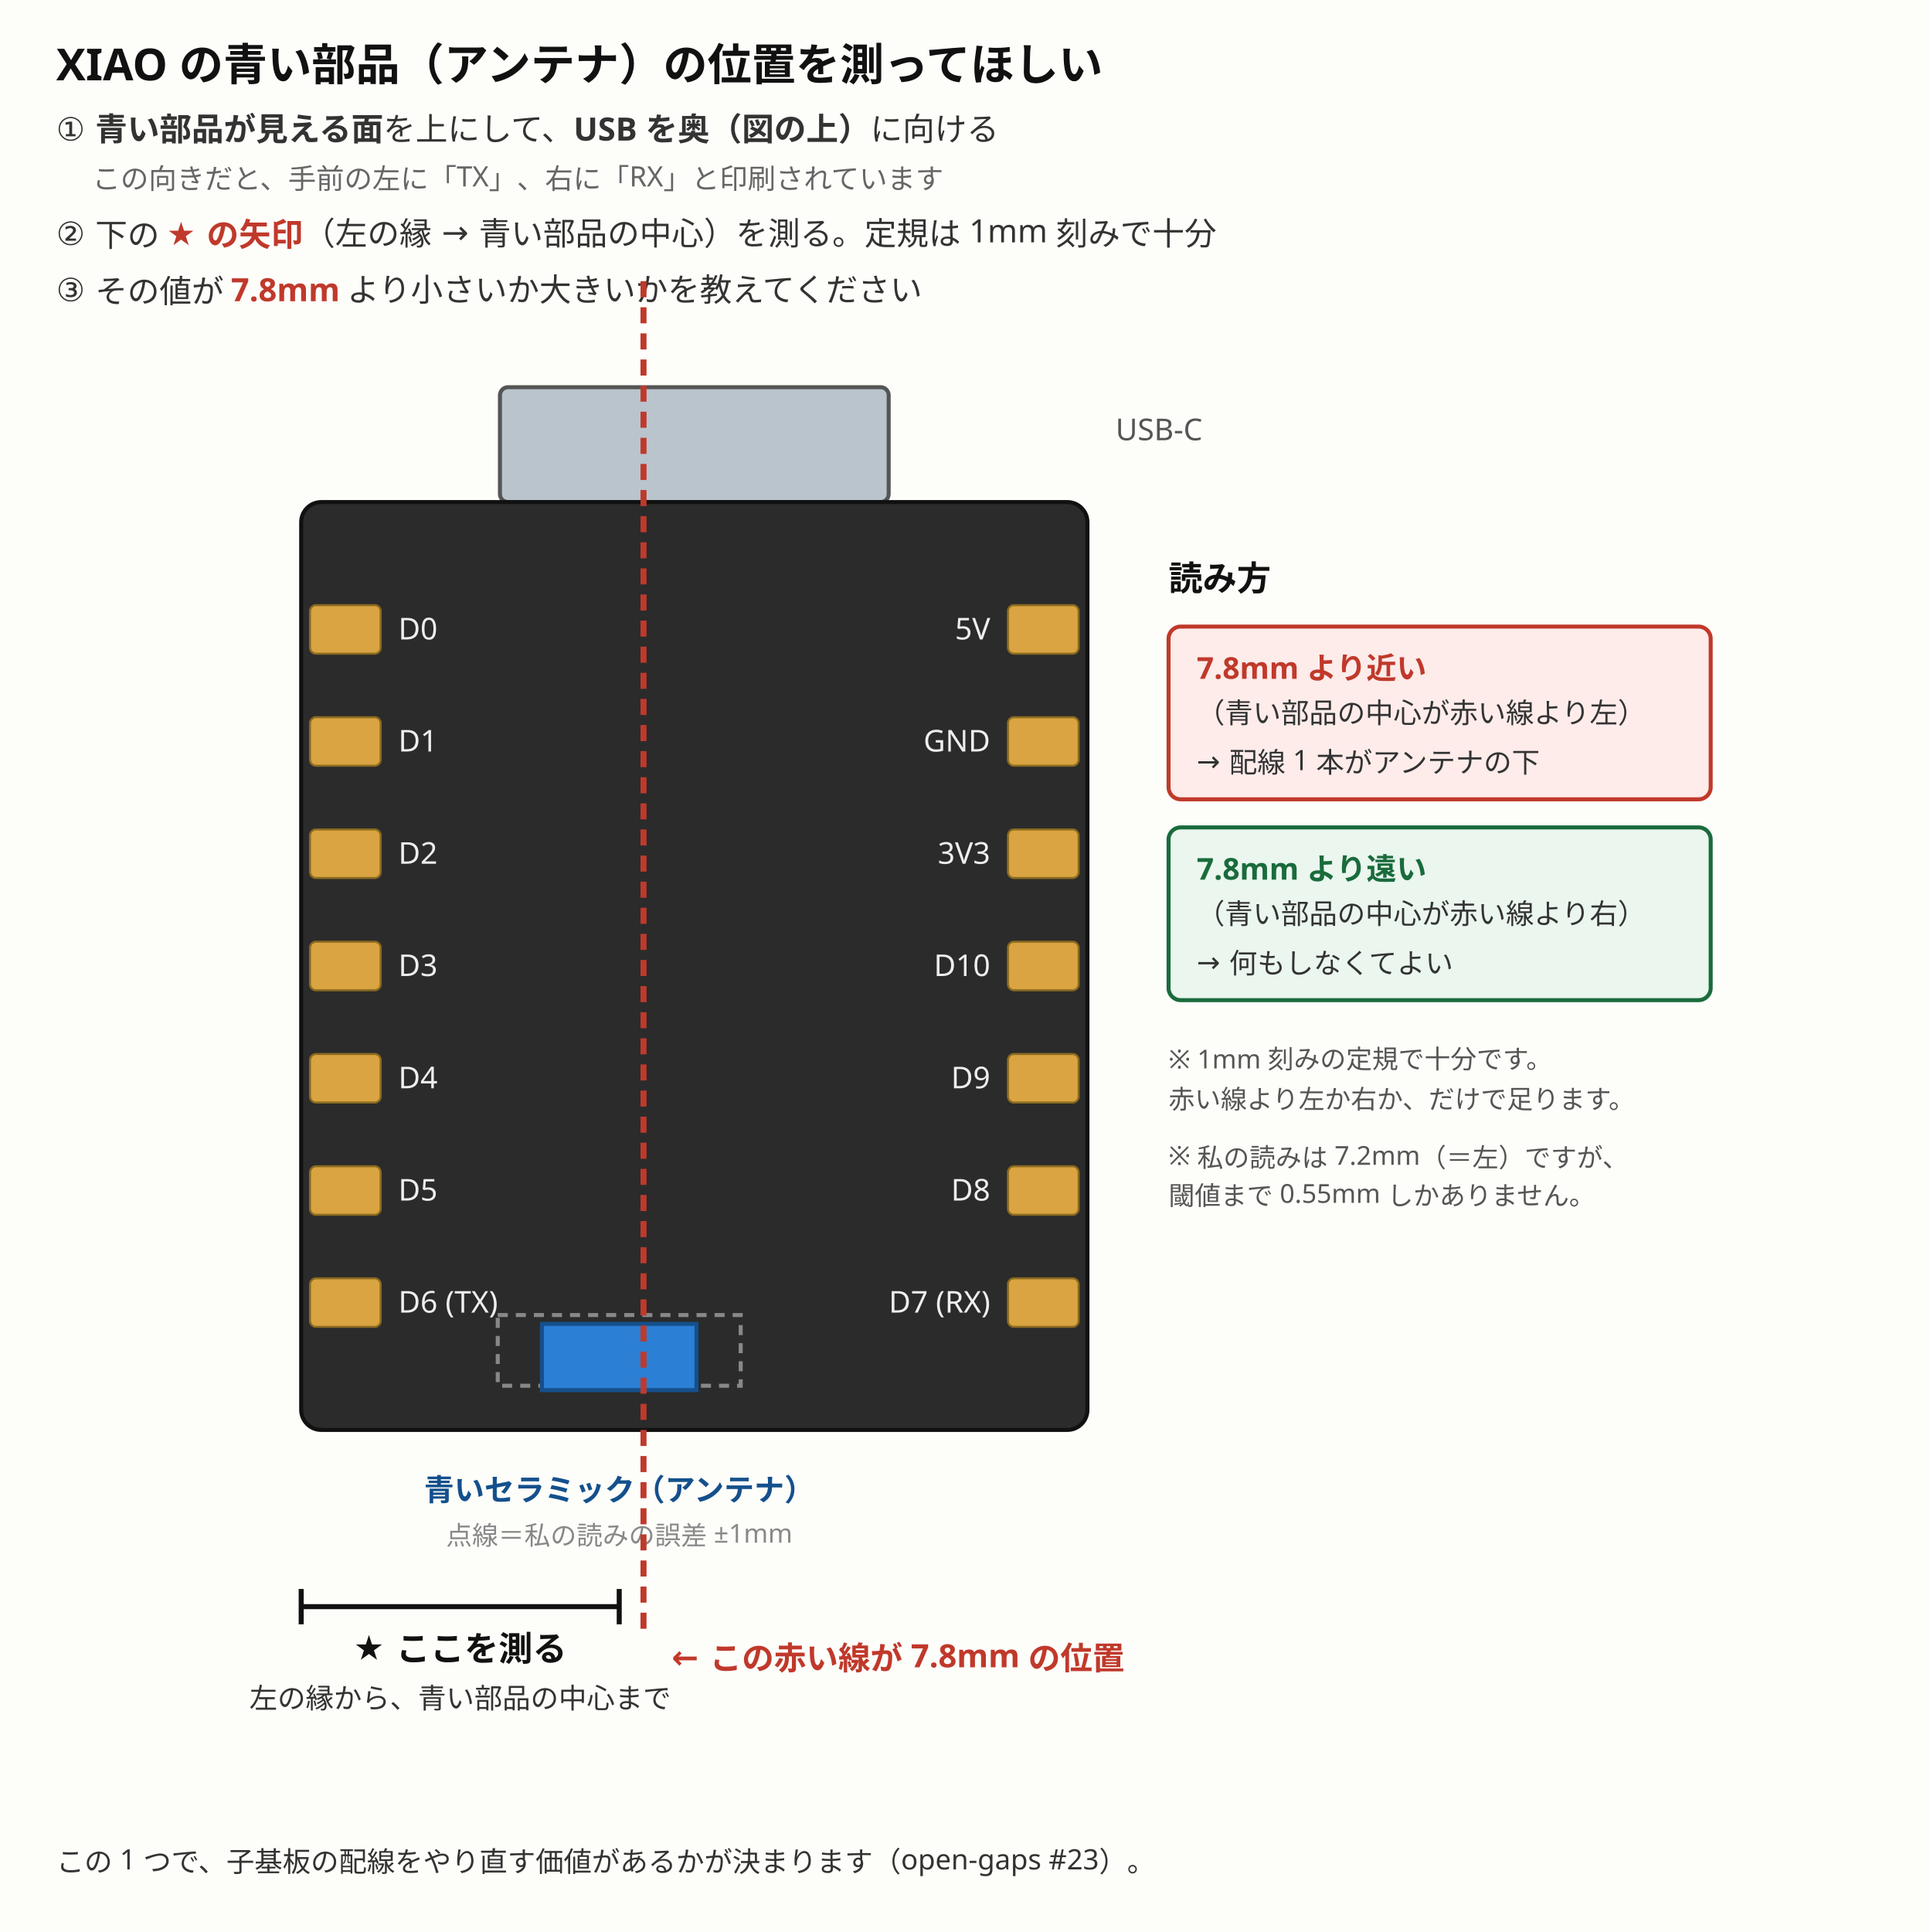
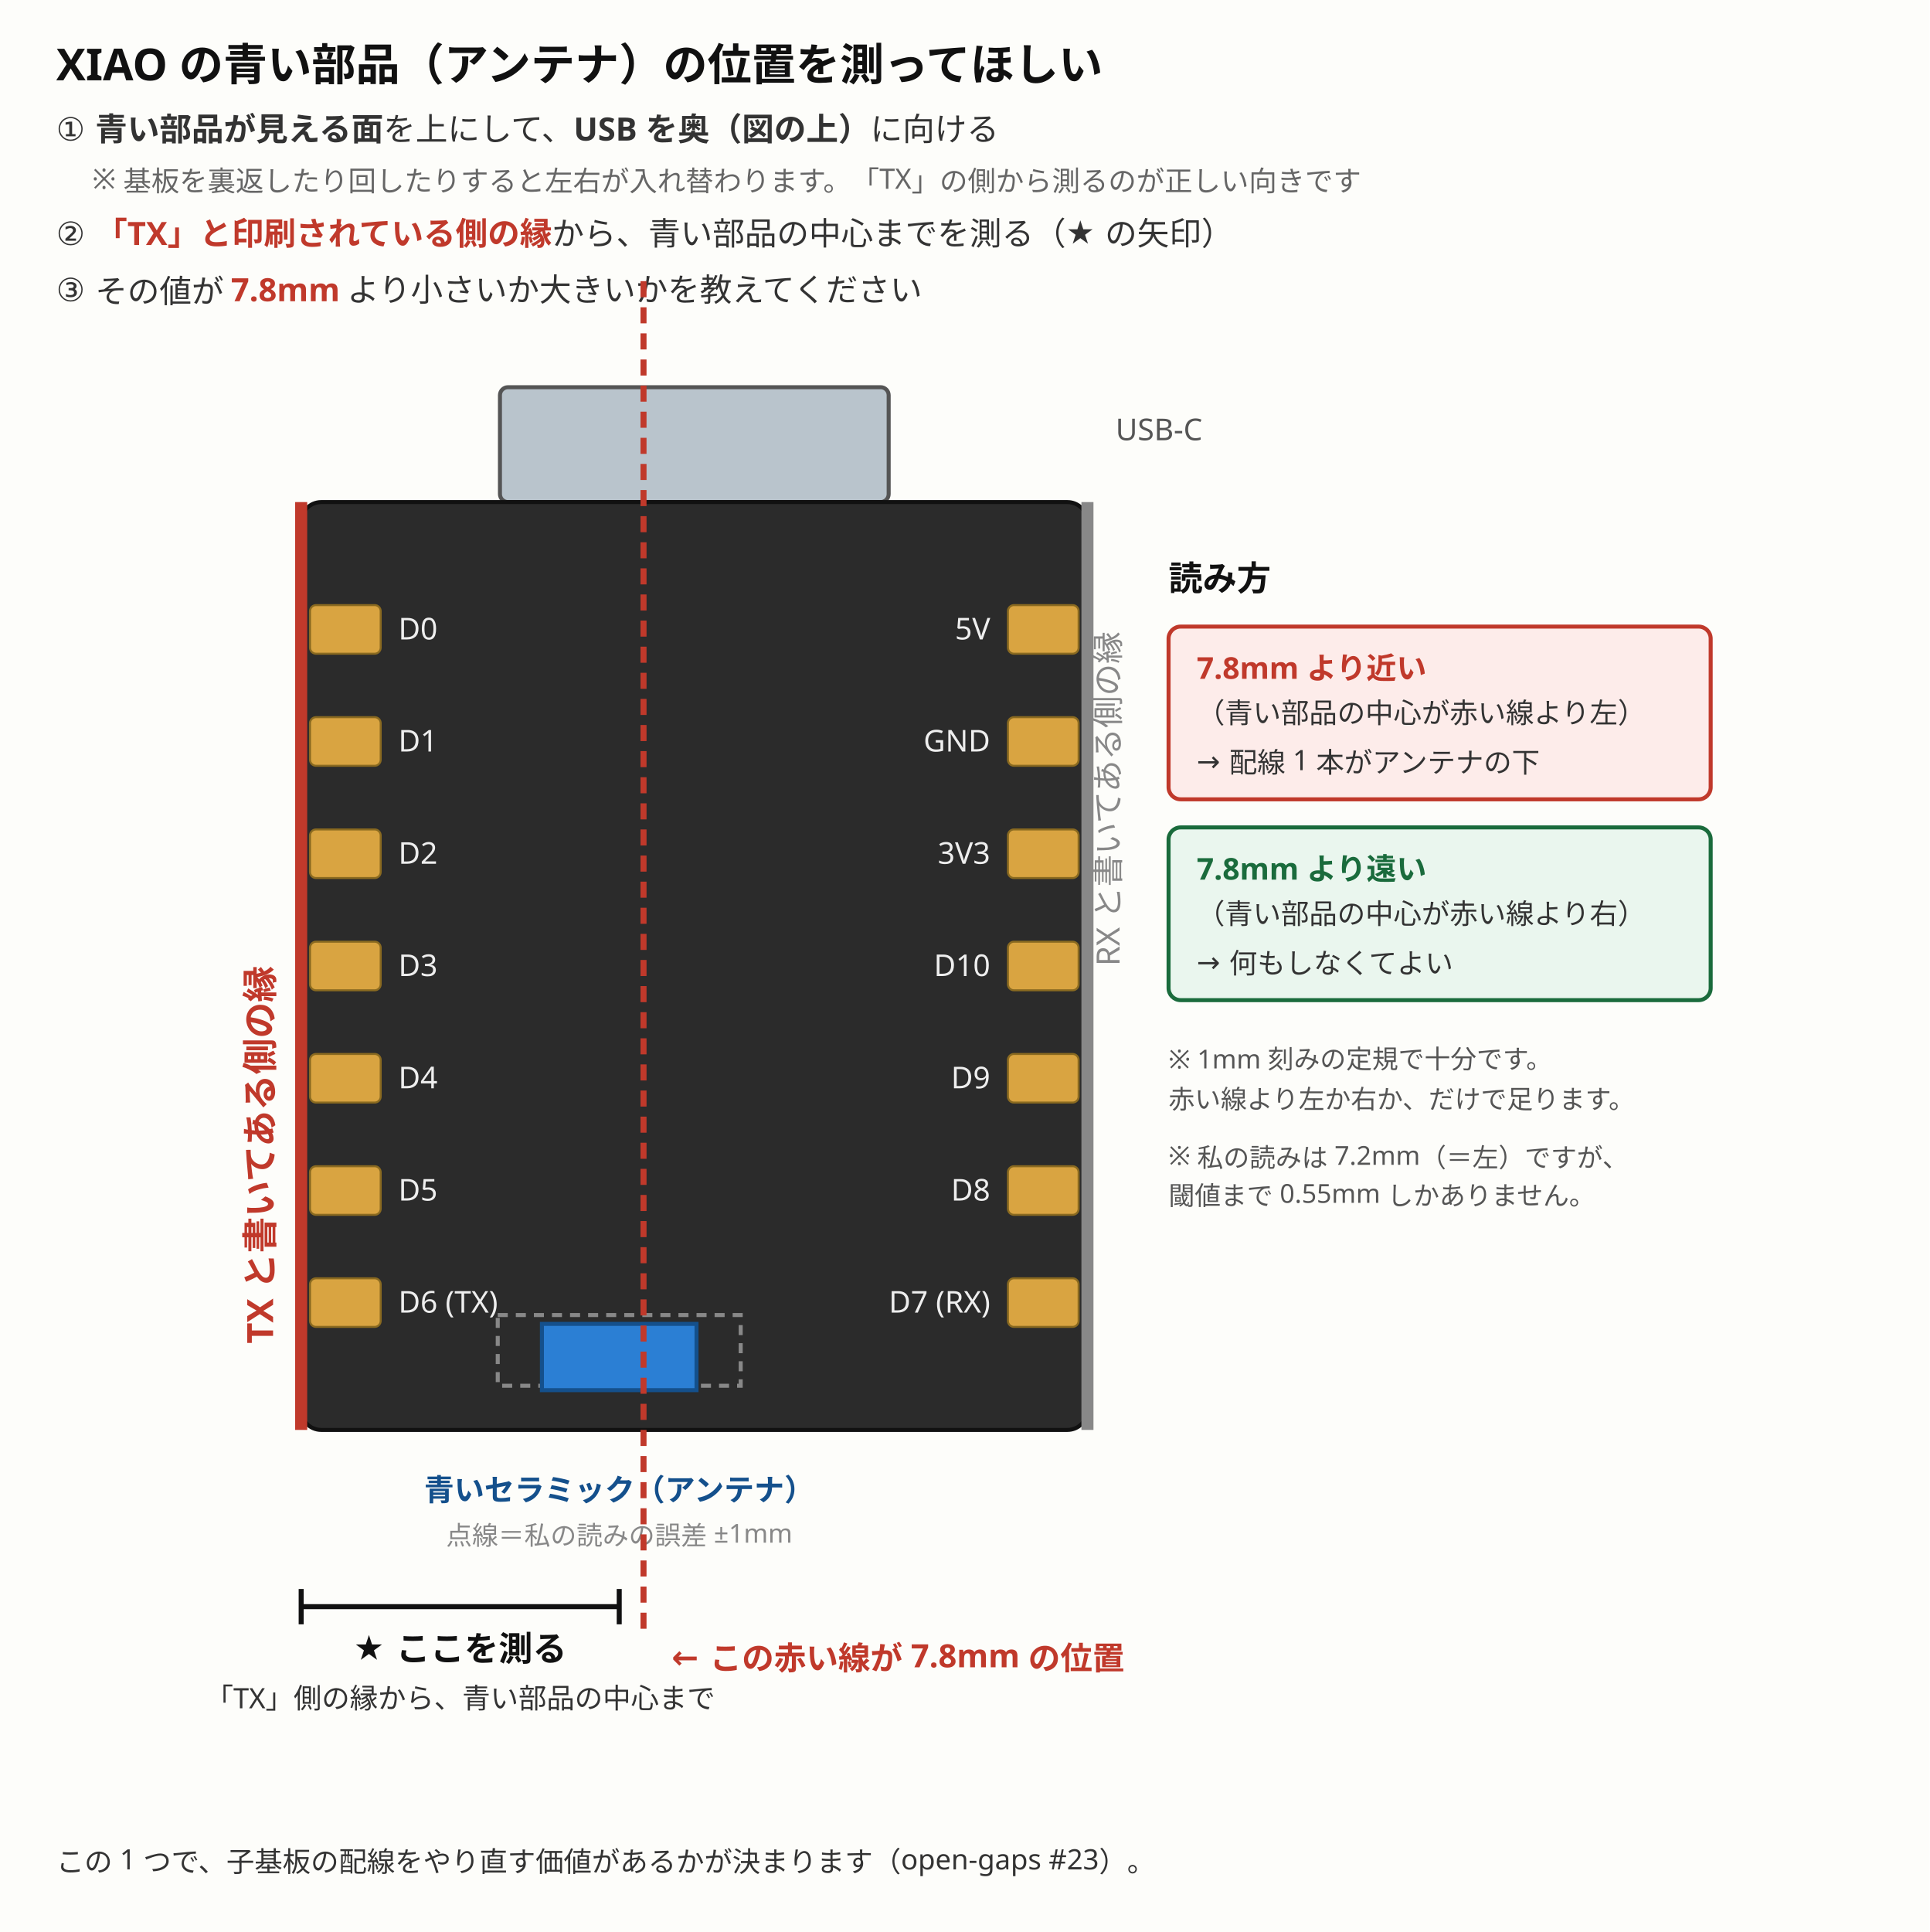
<svg xmlns="http://www.w3.org/2000/svg" viewBox="0 0 961 962" width="961" height="962" font-family="'Hiragino Sans','Yu Gothic',sans-serif">
  <rect width="961" height="962" fill="#fdfdfa" />
  <text x="28" y="40" font-size="22" font-weight="bold" fill="#111">XIAO の青い部品（アンテナ）の位置を測ってほしい</text>
  <text x="28" y="70" font-size="16" fill="#333">① <tspan font-weight="bold">青い部品が見える面</tspan>を上にして、<tspan font-weight="bold">USB を奥（図の上）</tspan>に向ける</text>
-   <text x="46" y="94" font-size="14" fill="#666">この向きだと、手前の左に「TX」、右に「RX」と印刷されています</text>
-   <text x="28" y="122" font-size="16" fill="#333">② 下の <tspan font-weight="bold" fill="#c0392b">★ の矢印</tspan>（左の縁 → 青い部品の中心）を測る。定規は 1mm 刻みで十分</text>
+   <text x="46" y="94" font-size="14" fill="#666">※ 基板を裏返したり回したりすると左右が入れ替わります。「TX」の側から測るのが正しい向きです</text>
+   <text x="28" y="122" font-size="16" fill="#333">② <tspan font-weight="bold" fill="#c0392b">「TX」と印刷されている側の縁</tspan>から、青い部品の中心までを測る（★ の矢印）</text>
  <text x="28" y="150" font-size="16" fill="#333">③ その値が <tspan font-weight="bold" fill="#c0392b">7.8mm</tspan> より小さいか大きいかを教えてください</text>
  <rect x="249.0" y="192.8" width="193.6" height="57.2" rx="4" fill="#b9c4cc" stroke="#555" stroke-width="2" />
  <text x="555.6" y="219.2" font-size="15" fill="#555">USB-C</text>
  <rect x="150.0" y="250.0" width="391.6" height="462.0" rx="10" fill="#2b2b2b" stroke="#111" stroke-width="2" />
  <rect x="154.4" y="301.3" width="35.2" height="24.2" rx="3" fill="#d9a441" stroke="#8a6a20" />
  <text x="198.4" y="318.4" font-size="15" fill="#eee">D0</text>
  <rect x="502.0" y="301.3" width="35.2" height="24.2" rx="3" fill="#d9a441" stroke="#8a6a20" />
  <text x="493.2" y="318.4" font-size="15" fill="#eee" text-anchor="end">5V</text>
  <rect x="154.4" y="357.1" width="35.2" height="24.2" rx="3" fill="#d9a441" stroke="#8a6a20" />
  <text x="198.4" y="374.2" font-size="15" fill="#eee">D1</text>
  <rect x="502.0" y="357.1" width="35.2" height="24.2" rx="3" fill="#d9a441" stroke="#8a6a20" />
  <text x="493.2" y="374.2" font-size="15" fill="#eee" text-anchor="end">GND</text>
  <rect x="154.4" y="413.0" width="35.2" height="24.2" rx="3" fill="#d9a441" stroke="#8a6a20" />
  <text x="198.4" y="430.1" font-size="15" fill="#eee">D2</text>
  <rect x="502.0" y="413.0" width="35.2" height="24.2" rx="3" fill="#d9a441" stroke="#8a6a20" />
  <text x="493.2" y="430.1" font-size="15" fill="#eee" text-anchor="end">3V3</text>
  <rect x="154.4" y="468.9" width="35.2" height="24.2" rx="3" fill="#d9a441" stroke="#8a6a20" />
  <text x="198.4" y="486.0" font-size="15" fill="#eee">D3</text>
  <rect x="502.0" y="468.9" width="35.2" height="24.2" rx="3" fill="#d9a441" stroke="#8a6a20" />
  <text x="493.2" y="486.0" font-size="15" fill="#eee" text-anchor="end">D10</text>
  <rect x="154.4" y="524.8" width="35.2" height="24.2" rx="3" fill="#d9a441" stroke="#8a6a20" />
  <text x="198.4" y="541.9" font-size="15" fill="#eee">D4</text>
  <rect x="502.0" y="524.8" width="35.2" height="24.2" rx="3" fill="#d9a441" stroke="#8a6a20" />
  <text x="493.2" y="541.9" font-size="15" fill="#eee" text-anchor="end">D9</text>
  <rect x="154.4" y="580.7" width="35.2" height="24.2" rx="3" fill="#d9a441" stroke="#8a6a20" />
  <text x="198.4" y="597.8" font-size="15" fill="#eee">D5</text>
  <rect x="502.0" y="580.7" width="35.2" height="24.2" rx="3" fill="#d9a441" stroke="#8a6a20" />
  <text x="493.2" y="597.8" font-size="15" fill="#eee" text-anchor="end">D8</text>
  <rect x="154.4" y="636.5" width="35.2" height="24.2" rx="3" fill="#d9a441" stroke="#8a6a20" />
  <text x="198.4" y="653.6" font-size="15" fill="#eee">D6 (TX)</text>
  <rect x="502.0" y="636.5" width="35.2" height="24.2" rx="3" fill="#d9a441" stroke="#8a6a20" />
  <text x="493.2" y="653.6" font-size="15" fill="#eee" text-anchor="end">D7 (RX)</text>
+   <line x1="150.0" y1="250.0" x2="150.0" y2="712.0" stroke="#c0392b" stroke-width="6" />
+   <text x="136.0" y="481.0" font-size="18" font-weight="bold" fill="#c0392b" text-anchor="end" transform="rotate(-90 136.0 481.0)">TX と書いてある側の縁</text>
+   <line x1="541.6" y1="250.0" x2="541.6" y2="712.0" stroke="#888" stroke-width="6" />
+   <text x="557.6" y="481.0" font-size="16" fill="#888" transform="rotate(-90 557.6 481.0)">RX と書いてある側の縁</text>
  <rect x="247.9" y="654.8" width="121.0" height="35.2" fill="none" stroke="#888" stroke-width="2" stroke-dasharray="5 4" />
  <rect x="269.9" y="659.2" width="77.0" height="33.0" fill="#2b7fd4" stroke="#14508c" stroke-width="2" />
  <text x="308.4" y="747.2" font-size="15" font-weight="bold" fill="#14508c" text-anchor="middle">青いセラミック（アンテナ）</text>
  <text x="308.4" y="769.2" font-size="13" fill="#888" text-anchor="middle">点線＝私の読みの誤差 ±1mm</text>
  <line x1="320.5" y1="140.0" x2="320.5" y2="811.0" stroke="#c0392b" stroke-width="3" stroke-dasharray="8 5" />
  <text x="334.5" y="830.8" font-size="16" font-weight="bold" fill="#c0392b">← この赤い線が 7.8mm の位置</text>
  <line x1="150.0" y1="800.0" x2="308.4" y2="800.0" stroke="#111" stroke-width="2.5" />
  <line x1="150.0" y1="791.2" x2="150.0" y2="808.8" stroke="#111" stroke-width="2.5" />
  <line x1="308.4" y1="791.2" x2="308.4" y2="808.8" stroke="#111" stroke-width="2.5" />
  <text x="229.2" y="826.4" font-size="17" font-weight="bold" fill="#111" text-anchor="middle">★ ここを測る</text>
-   <text x="229.2" y="850.6" font-size="14" fill="#333" text-anchor="middle">左の縁から、青い部品の中心まで</text>
+   <text x="229.2" y="850.6" font-size="14" fill="#333" text-anchor="middle">「TX」側の縁から、青い部品の中心まで</text>
  <g transform="translate(582,294)">
    <text x="0" y="0" font-size="17" font-weight="bold" fill="#111">読み方</text>
    <rect x="0" y="18" width="270" height="86" rx="6" fill="#fdecea" stroke="#c0392b" stroke-width="2" />
    <text x="14" y="44" font-size="15" font-weight="bold" fill="#c0392b">7.8mm より近い</text>
    <text x="14" y="66" font-size="14" fill="#333">（青い部品の中心が赤い線より左）</text>
    <text x="14" y="90" font-size="14" fill="#333">→ 配線 1 本がアンテナの下</text>
    <rect x="0" y="118" width="270" height="86" rx="6" fill="#eaf6ee" stroke="#1a6b3c" stroke-width="2" />
    <text x="14" y="144" font-size="15" font-weight="bold" fill="#1a6b3c">7.8mm より遠い</text>
    <text x="14" y="166" font-size="14" fill="#333">（青い部品の中心が赤い線より右）</text>
    <text x="14" y="190" font-size="14" fill="#333">→ 何もしなくてよい</text>
    <text x="0" y="238" font-size="13" fill="#555">※ 1mm 刻みの定規で十分です。</text>
    <text x="0" y="258" font-size="13" fill="#555">　赤い線より左か右か、だけで足ります。</text>
    <text x="0" y="286" font-size="13" fill="#555">※ 私の読みは 7.2mm（＝左）ですが、</text>
    <text x="0" y="306" font-size="13" fill="#555">　閾値まで 0.55mm しかありません。</text>
  </g>
  <text x="28" y="932" font-size="14" fill="#333">この 1 つで、子基板の配線をやり直す価値があるかが決まります（open-gaps #23）。</text>
</svg>
